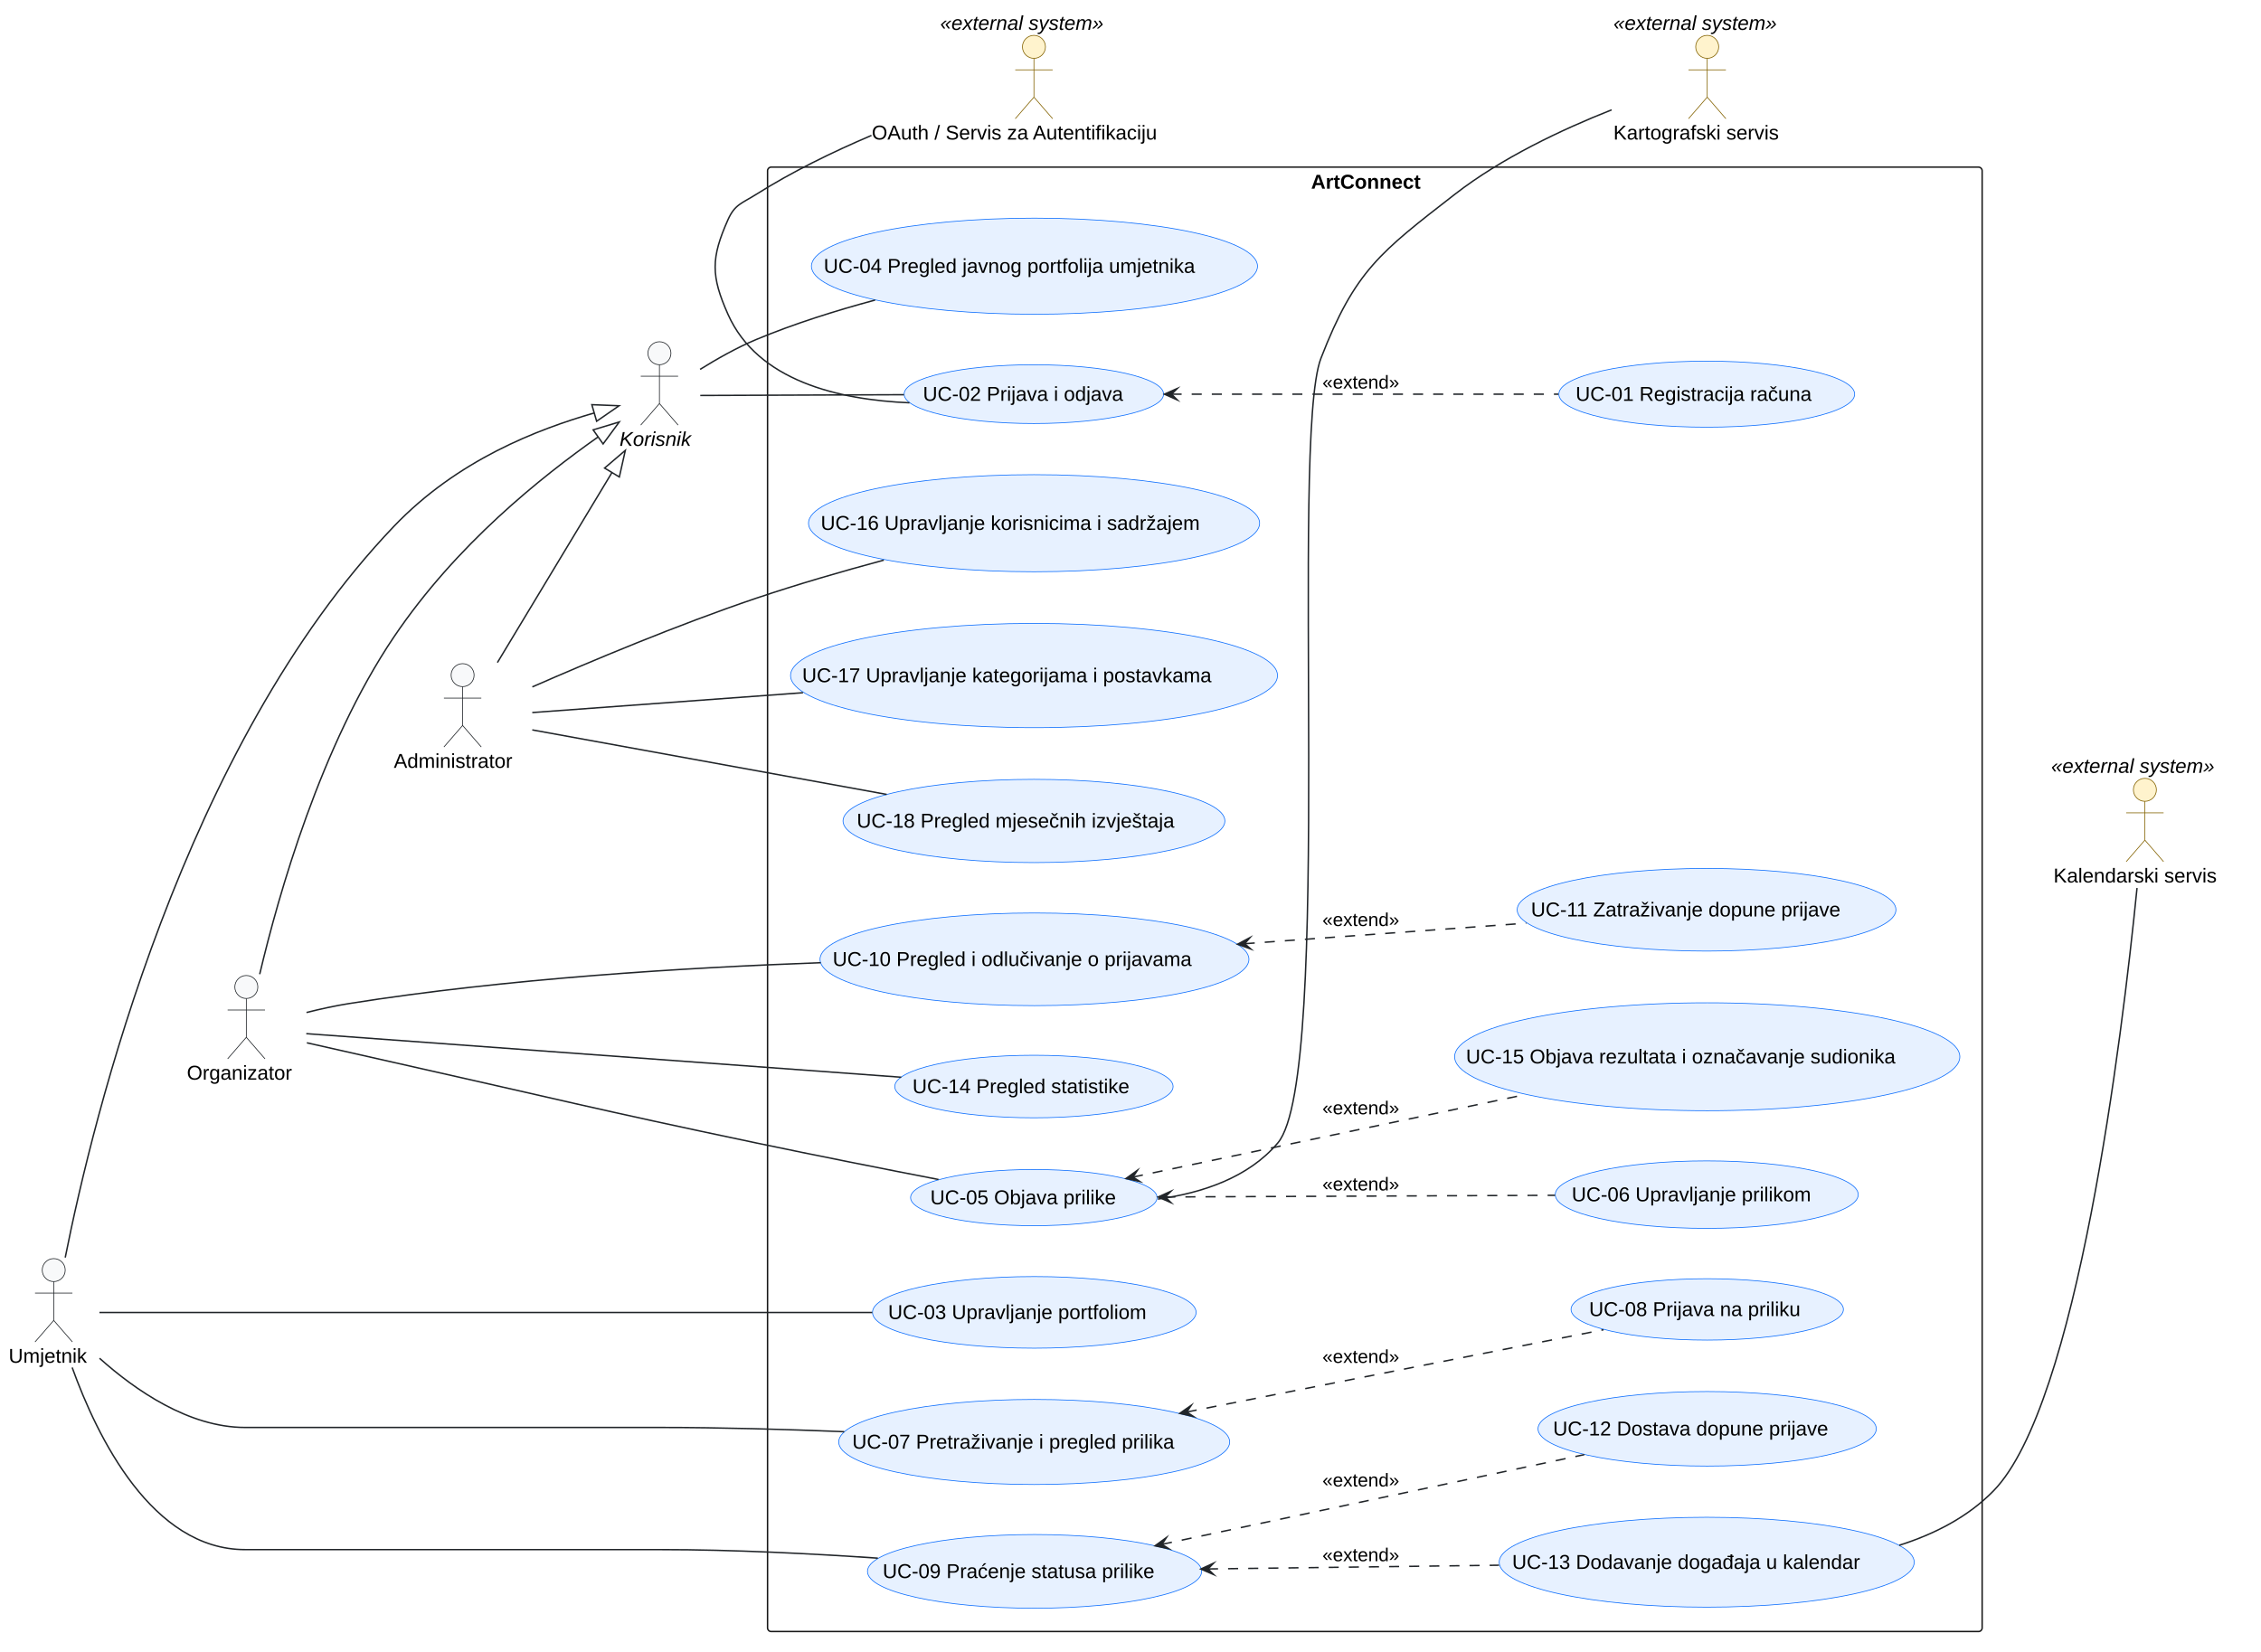
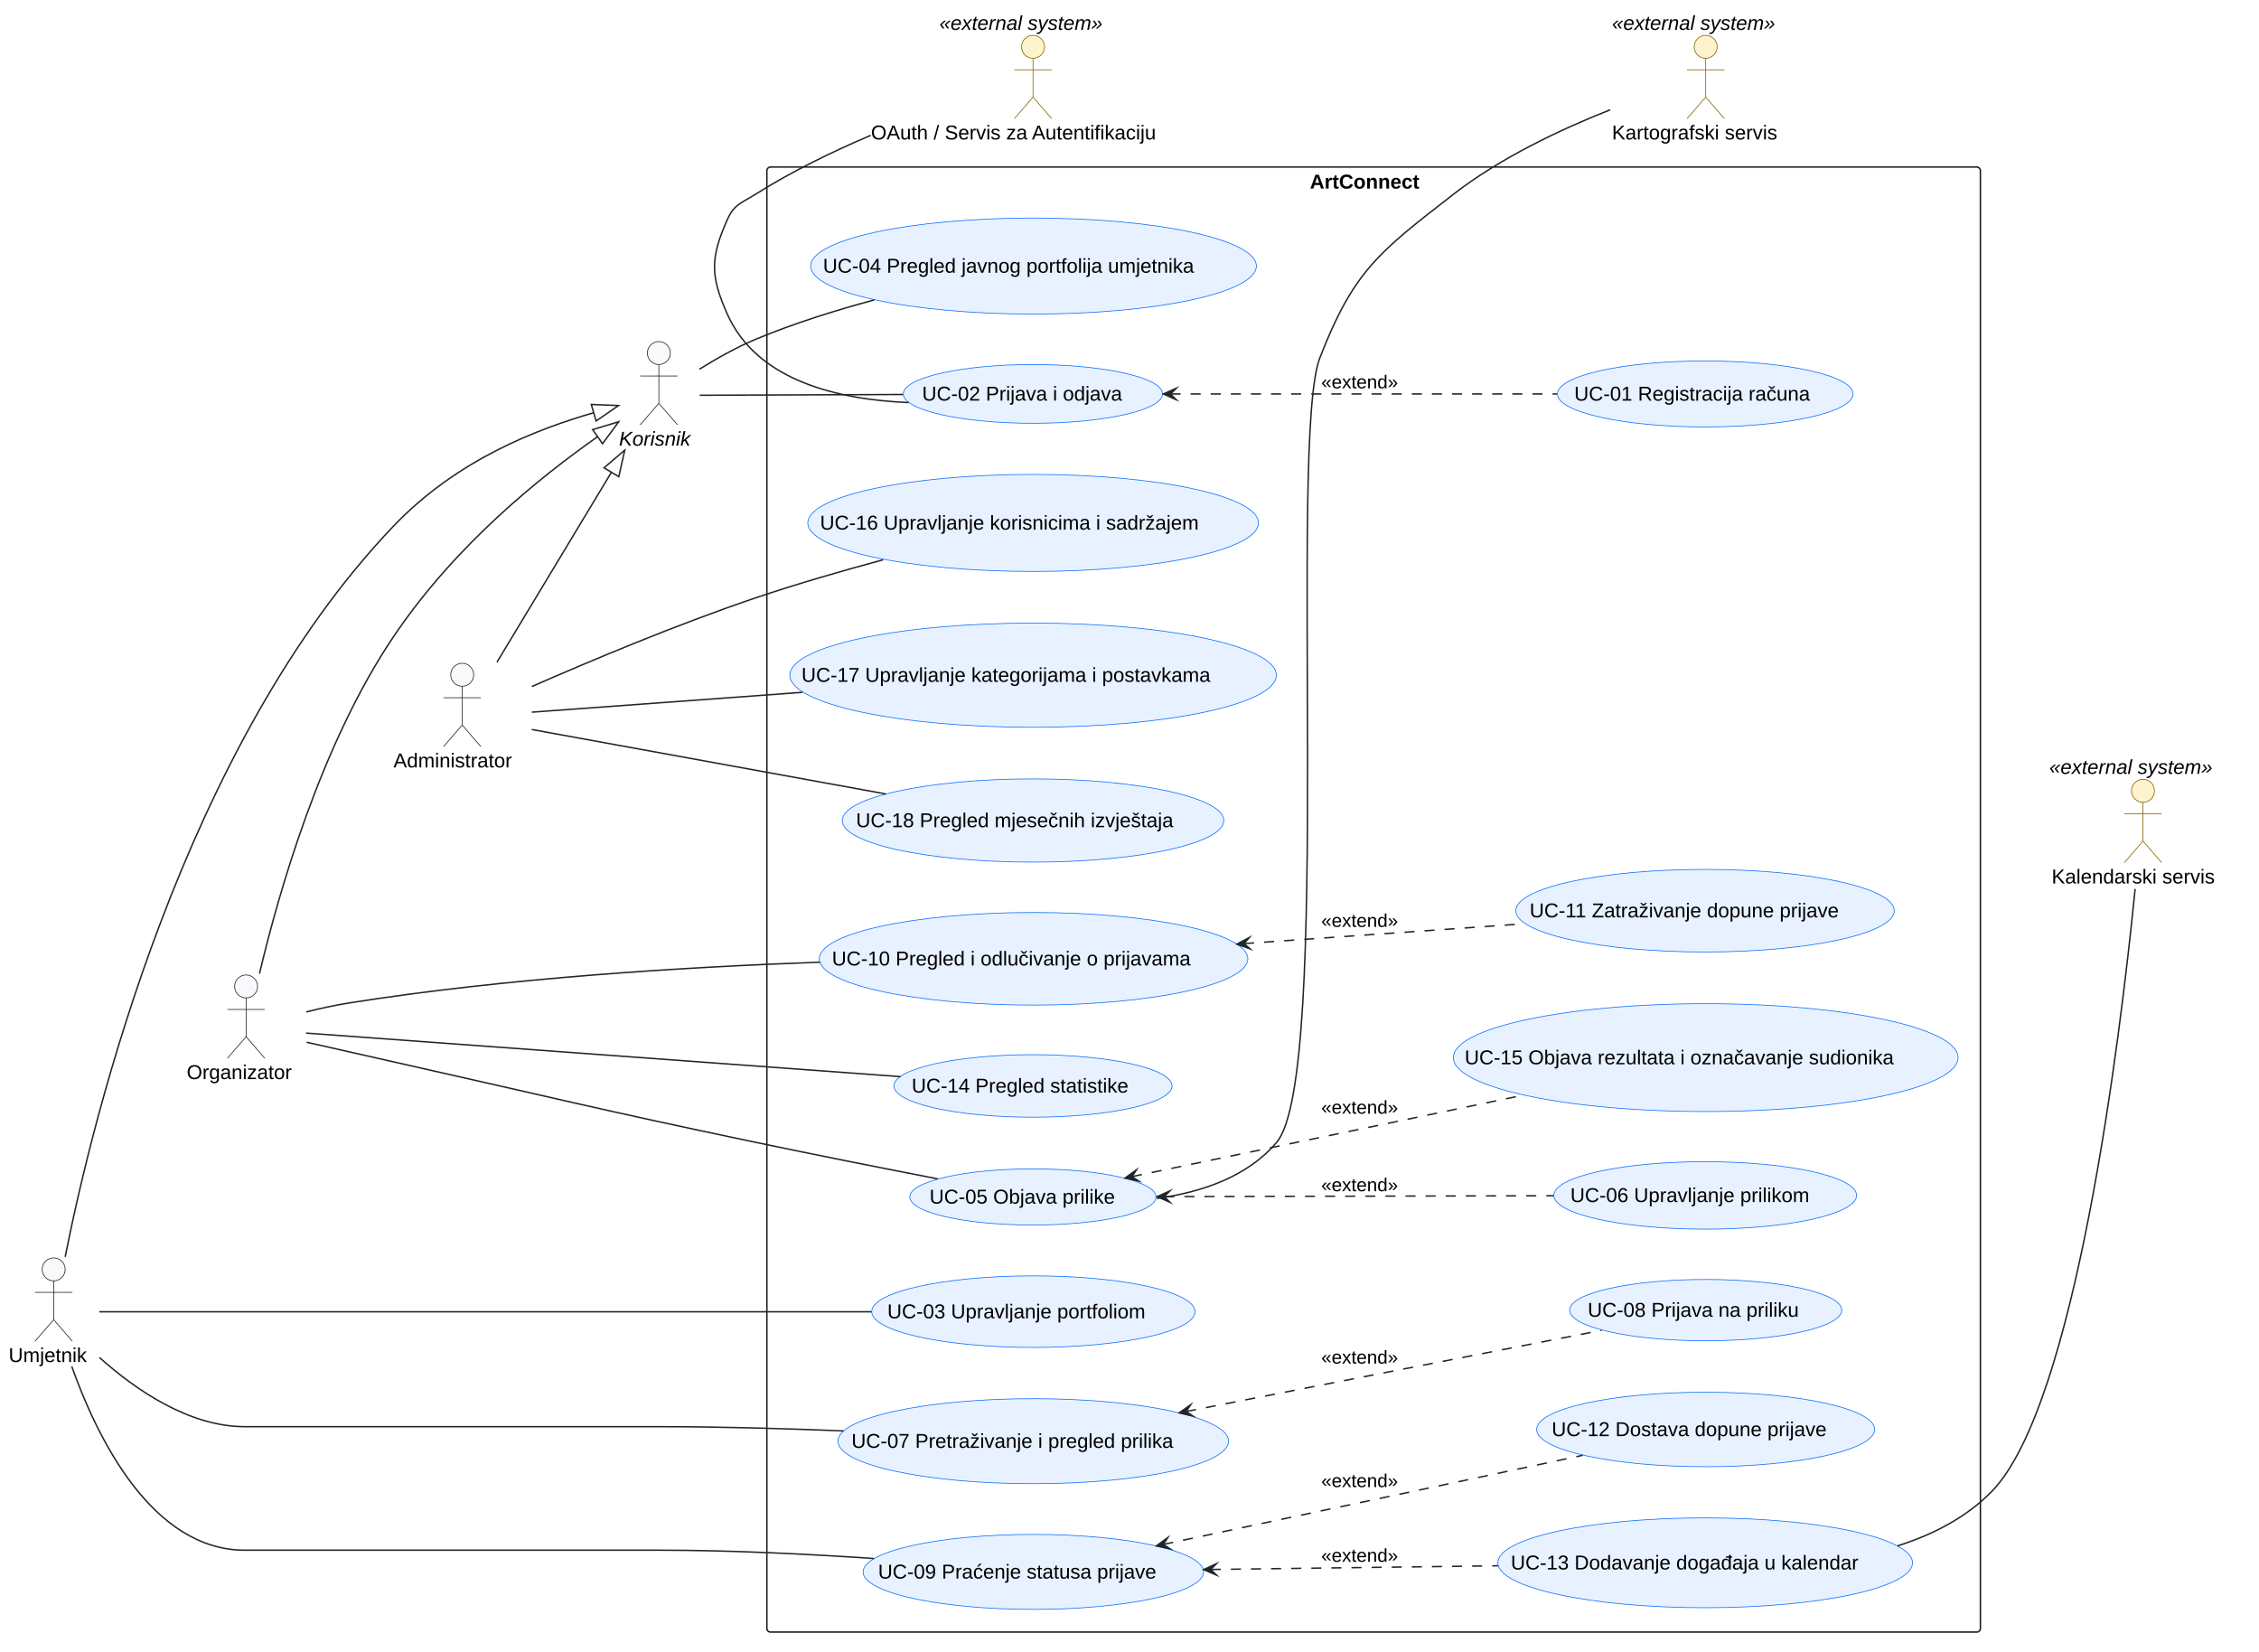
- <svg xmlns="http://www.w3.org/2000/svg" version="1.1" data-diagram-type="DESCRIPTION" style="width:1573px;height:1149px;background:#FFFFFF;" width="1573px" height="1149px" viewBox="0 0 1573 1149" zoomAndPan="magnify" preserveAspectRatio="none" contentStyleType="text/css">
+ <svg xmlns="http://www.w3.org/2000/svg" version="1.1" data-diagram-type="DESCRIPTION" style="width:1573px;height:1150px;background:#FFFFFF;" width="1573px" height="1150px" viewBox="0 0 1573 1150" zoomAndPan="magnify" preserveAspectRatio="none" contentStyleType="text/css">
  <defs />
  <g font-family="sans-serif" lengthAdjust="spacing">
    <g class="cluster" data-qualified-name="ArtConnect" id="ent0015" data-source-line="100">
-       <rect x="534" y="116.302" width="845" height="1019" fill="none" style="stroke:#181818;stroke-width:1;" rx="2.5" ry="2.5" />
+       <rect x="534" y="116.302" width="845" height="1020" fill="none" style="stroke:#181818;stroke-width:1;" rx="2.5" ry="2.5" />
      <text x="912.128" y="131.297" fill="#000" font-size="14" textLength="88.744" font-weight="700" font-family="Arial">ArtConnect</text>
    </g>
    <g class="entity" data-qualified-name="ArtConnect.UC_Registracija" id="ent0016" data-source-line="103">
      <ellipse cx="1187.404" cy="274.283" rx="102.904" ry="22.981" fill="#E7F1FF" style="stroke:#0D6EFD;stroke-width:0.5;" />
      <text x="1096.185" y="278.931" fill="#000" font-size="14" textLength="182.438" font-family="Arial">UC-01 Registracija računa</text>
    </g>
    <g class="entity" data-qualified-name="ArtConnect.UC_PrijavaOdjava" id="ent0017" data-source-line="104">
      <ellipse cx="719.263" cy="274.254" rx="90.263" ry="20.453" fill="#E7F1FF" style="stroke:#0D6EFD;stroke-width:0.5;" />
      <text x="642.095" y="278.903" fill="#000" font-size="14" textLength="154.335" font-family="Arial">UC-02 Prijava i odjava</text>
    </g>
    <g class="entity" data-qualified-name="ArtConnect.UC_Portfolio" id="ent0018" data-source-line="107">
      <ellipse cx="719.581" cy="913.218" rx="112.581" ry="24.916" fill="#E7F1FF" style="stroke:#0D6EFD;stroke-width:0.5;" />
      <text x="617.856" y="917.866" fill="#000" font-size="14" textLength="203.451" font-family="Arial">UC-03 Upravljanje portfoliom</text>
    </g>
    <g class="entity" data-qualified-name="ArtConnect.UC_PregledUmjetnika" id="ent0019" data-source-line="108">
      <ellipse cx="719.679" cy="185.238" rx="155.179" ry="33.436" fill="#E7F1FF" style="stroke:#0D6EFD;stroke-width:0.5;" />
      <text x="573.055" y="189.886" fill="#000" font-size="14" textLength="293.248" font-family="Arial">UC-04 Pregled javnog portfolija umjetnika</text>
    </g>
    <g class="entity" data-qualified-name="ArtConnect.UC_PregledPrilika" id="ent0020" data-source-line="111">
      <ellipse cx="719.506" cy="1003.403" rx="136.006" ry="29.601" fill="#E7F1FF" style="stroke:#0D6EFD;stroke-width:0.5;" />
      <text x="592.894" y="1008.051" fill="#000" font-size="14" textLength="253.224" font-family="Arial">UC-07 Pretraživanje i pregled prilika</text>
    </g>
    <g class="entity" data-qualified-name="ArtConnect.UC_PrijavaPrilika" id="ent0021" data-source-line="112">
-       <ellipse cx="1187.745" cy="911.151" rx="94.745" ry="21.349" fill="#E7F1FF" style="stroke:#0D6EFD;stroke-width:0.5;" />
-       <text x="1105.543" y="915.799" fill="#000" font-size="14" textLength="164.404" font-family="Arial">UC-08 Prijava na priliku</text>
+       <ellipse cx="1187.745" cy="912.151" rx="94.745" ry="21.349" fill="#E7F1FF" style="stroke:#0D6EFD;stroke-width:0.5;" />
+       <text x="1105.543" y="916.799" fill="#000" font-size="14" textLength="164.404" font-family="Arial">UC-08 Prijava na priliku</text>
    </g>
    <g class="entity" data-qualified-name="ArtConnect.UC_Status" id="ent0022" data-source-line="113">
-       <ellipse cx="719.749" cy="1093.452" rx="116.249" ry="25.65" fill="#E7F1FF" style="stroke:#0D6EFD;stroke-width:0.5;" />
-       <text x="614.082" y="1098.1" fill="#000" font-size="14" textLength="211.333" font-family="Arial">UC-09 Praćenje statusa prilike</text>
+       <ellipse cx="719.523" cy="1094.406" rx="118.523" ry="26.105" fill="#E7F1FF" style="stroke:#0D6EFD;stroke-width:0.5;" />
+       <text x="611.423" y="1099.055" fill="#000" font-size="14" textLength="216.2" font-family="Arial">UC-09 Praćenje statusa prijave</text>
    </g>
    <g class="entity" data-qualified-name="ArtConnect.UC_DopunaUmjetnik" id="ent0023" data-source-line="114">
-       <ellipse cx="1187.685" cy="994.239" rx="117.685" ry="25.937" fill="#E7F1FF" style="stroke:#0D6EFD;stroke-width:0.5;" />
-       <text x="1080.481" y="998.887" fill="#000" font-size="14" textLength="214.409" font-family="Arial">UC-12 Dostava dopune prijave</text>
+       <ellipse cx="1187.685" cy="995.239" rx="117.685" ry="25.937" fill="#E7F1FF" style="stroke:#0D6EFD;stroke-width:0.5;" />
+       <text x="1080.481" y="999.887" fill="#000" font-size="14" textLength="214.409" font-family="Arial">UC-12 Dostava dopune prijave</text>
    </g>
    <g class="entity" data-qualified-name="ArtConnect.UC_Kalendar" id="ent0024" data-source-line="115">
-       <ellipse cx="1187.373" cy="1087.076" rx="144.373" ry="31.275" fill="#E7F1FF" style="stroke:#0D6EFD;stroke-width:0.5;" />
-       <text x="1051.998" y="1091.725" fill="#000" font-size="14" textLength="270.751" font-family="Arial">UC-13 Dodavanje događaja u kalendar</text>
+       <ellipse cx="1187.373" cy="1088.076" rx="144.373" ry="31.275" fill="#E7F1FF" style="stroke:#0D6EFD;stroke-width:0.5;" />
+       <text x="1051.998" y="1092.725" fill="#000" font-size="14" textLength="270.751" font-family="Arial">UC-13 Dodavanje događaja u kalendar</text>
    </g>
    <g class="entity" data-qualified-name="ArtConnect.UC_ObjavaPrilike" id="ent0025" data-source-line="118">
      <ellipse cx="719.254" cy="833.353" rx="85.754" ry="19.551" fill="#E7F1FF" style="stroke:#0D6EFD;stroke-width:0.5;" />
      <text x="647.224" y="838.001" fill="#000" font-size="14" textLength="144.061" font-family="Arial">UC-05 Objava prilike</text>
    </g>
    <g class="entity" data-qualified-name="ArtConnect.UC_UpravljanjePrilikom" id="ent0026" data-source-line="119">
-       <ellipse cx="1187.403" cy="831.282" rx="105.403" ry="23.481" fill="#E7F1FF" style="stroke:#0D6EFD;stroke-width:0.5;" />
-       <text x="1093.454" y="835.931" fill="#000" font-size="14" textLength="187.899" font-family="Arial">UC-06 Upravljanje prilikom</text>
+       <ellipse cx="1187.403" cy="832.282" rx="105.403" ry="23.481" fill="#E7F1FF" style="stroke:#0D6EFD;stroke-width:0.5;" />
+       <text x="1093.454" y="836.931" fill="#000" font-size="14" textLength="187.899" font-family="Arial">UC-06 Upravljanje prilikom</text>
    </g>
    <g class="entity" data-qualified-name="ArtConnect.UC_PregledPrijave" id="ent0027" data-source-line="120">
      <ellipse cx="719.695" cy="667.541" rx="149.195" ry="32.239" fill="#E7F1FF" style="stroke:#0D6EFD;stroke-width:0.5;" />
      <text x="579.292" y="672.189" fill="#000" font-size="14" textLength="280.807" font-family="Arial">UC-10 Pregled i odlučivanje o prijavama</text>
    </g>
    <g class="entity" data-qualified-name="ArtConnect.UC_DopunaOrganizator" id="ent0028" data-source-line="121">
-       <ellipse cx="1187.27" cy="633.056" rx="131.77" ry="28.754" fill="#E7F1FF" style="stroke:#0D6EFD;stroke-width:0.5;" />
-       <text x="1065.115" y="637.704" fill="#000" font-size="14" textLength="244.31" font-family="Arial">UC-11 Zatraživanje dopune prijave</text>
+       <ellipse cx="1187.27" cy="634.056" rx="131.77" ry="28.754" fill="#E7F1FF" style="stroke:#0D6EFD;stroke-width:0.5;" />
+       <text x="1065.115" y="638.704" fill="#000" font-size="14" textLength="244.31" font-family="Arial">UC-11 Zatraživanje dopune prijave</text>
    </g>
    <g class="entity" data-qualified-name="ArtConnect.UC_Statistika" id="ent0029" data-source-line="122">
      <ellipse cx="719.315" cy="756.065" rx="96.815" ry="21.763" fill="#E7F1FF" style="stroke:#0D6EFD;stroke-width:0.5;" />
      <text x="634.809" y="760.713" fill="#000" font-size="14" textLength="169.012" font-family="Arial">UC-14 Pregled statistike</text>
    </g>
    <g class="entity" data-qualified-name="ArtConnect.UC_Rezultati" id="ent0030" data-source-line="123">
-       <ellipse cx="1187.737" cy="735.349" rx="175.737" ry="37.547" fill="#E7F1FF" style="stroke:#0D6EFD;stroke-width:0.5;" />
-       <text x="1019.874" y="739.998" fill="#000" font-size="14" textLength="335.727" font-family="Arial">UC-15 Objava rezultata i označavanje sudionika</text>
+       <ellipse cx="1187.737" cy="736.349" rx="175.737" ry="37.547" fill="#E7F1FF" style="stroke:#0D6EFD;stroke-width:0.5;" />
+       <text x="1019.874" y="740.998" fill="#000" font-size="14" textLength="335.727" font-family="Arial">UC-15 Objava rezultata i označavanje sudionika</text>
    </g>
    <g class="entity" data-qualified-name="ArtConnect.UC_AdmKorisnici" id="ent0031" data-source-line="126">
      <ellipse cx="719.406" cy="364.083" rx="156.906" ry="33.781" fill="#E7F1FF" style="stroke:#0D6EFD;stroke-width:0.5;" />
      <text x="570.991" y="368.731" fill="#000" font-size="14" textLength="296.83" font-family="Arial">UC-16 Upravljanje korisnicima i sadržajem</text>
    </g>
    <g class="entity" data-qualified-name="ArtConnect.UC_AdmKategorije" id="ent0032" data-source-line="127">
      <ellipse cx="719.387" cy="470.079" rx="169.387" ry="36.277" fill="#E7F1FF" style="stroke:#0D6EFD;stroke-width:0.5;" />
      <text x="558.065" y="474.728" fill="#000" font-size="14" textLength="322.643" font-family="Arial">UC-17 Upravljanje kategorijama i postavkama</text>
    </g>
    <g class="entity" data-qualified-name="ArtConnect.UC_Izvjestaj" id="ent0033" data-source-line="128">
      <ellipse cx="719.34" cy="571.27" rx="132.84" ry="28.968" fill="#E7F1FF" style="stroke:#0D6EFD;stroke-width:0.5;" />
      <text x="596.058" y="575.918" fill="#000" font-size="14" textLength="246.565" font-family="Arial">UC-18 Pregled mjesečnih izvještaja</text>
    </g>
    <g class="entity" data-qualified-name="Korisnik" id="ent0001" data-source-line="70">
      <ellipse cx="458.778" cy="245.802" rx="8" ry="8" fill="#F8F9FA" style="stroke:#212529;stroke-width:0.5;" />
      <path d="M458.778,253.802 L458.778,280.802 M445.778,261.802 L471.778,261.802 M458.778,280.802 L445.778,295.802 M458.778,280.802 L471.778,295.802" style="stroke:#212529;stroke-width:0.5;" fill="none" />
      <text x="431" y="310.297" fill="#000" font-size="14" textLength="55.556" font-style="italic" font-family="Arial">Korisnik</text>
    </g>
    <g class="entity" data-qualified-name="Umjetnik" id="ent0002" data-source-line="71">
      <ellipse cx="37.374" cy="883.802" rx="8" ry="8" fill="#F8F9FA" style="stroke:#212529;stroke-width:0.5;" />
      <path d="M37.374,891.802 L37.374,918.802 M24.374,899.802 L50.374,899.802 M37.374,918.802 L24.374,933.802 M37.374,918.802 L50.374,933.802" style="stroke:#212529;stroke-width:0.5;" fill="none" />
      <text x="6" y="948.297" fill="#000" font-size="14" textLength="62.747" font-family="Arial">Umjetnik</text>
    </g>
    <g class="entity" data-qualified-name="Organizator" id="ent0003" data-source-line="72">
      <ellipse cx="171.371" cy="686.802" rx="8" ry="8" fill="#F8F9FA" style="stroke:#212529;stroke-width:0.5;" />
      <path d="M171.371,694.802 L171.371,721.802 M158.371,702.802 L184.371,702.802 M171.371,721.802 L158.371,736.802 M171.371,721.802 L184.371,736.802" style="stroke:#212529;stroke-width:0.5;" fill="none" />
      <text x="130" y="751.297" fill="#000" font-size="14" textLength="82.742" font-family="Arial">Organizator</text>
    </g>
    <g class="entity" data-qualified-name="Administrator" id="ent0004" data-source-line="73">
      <ellipse cx="321.841" cy="469.802" rx="8" ry="8" fill="#F8F9FA" style="stroke:#212529;stroke-width:0.5;" />
      <path d="M321.841,477.802 L321.841,504.802 M308.841,485.802 L334.841,485.802 M321.841,504.802 L308.841,519.802 M321.841,504.802 L334.841,519.802" style="stroke:#212529;stroke-width:0.5;" fill="none" />
      <text x="274" y="534.297" fill="#000" font-size="14" textLength="95.683" font-family="Arial">Administrator</text>
    </g>
    <g class="entity" data-qualified-name="OAuth" id="ent0010" data-source-line="87">
      <ellipse cx="719.331" cy="32.599" rx="8" ry="8" fill="#FFF3CD" style="stroke:#856404;stroke-width:0.5;" />
      <path d="M719.331,40.599 L719.331,67.599 M706.331,48.599 L732.331,48.599 M719.331,67.599 L706.331,82.599 M719.331,67.599 L732.331,82.599" style="stroke:#856404;stroke-width:0.5;" fill="none" />
      <text x="606.5" y="97.094" fill="#000" font-size="14" textLength="225.661" font-family="Arial">OAuth / Servis za Autentifikaciju</text>
      <text x="654.109" y="20.797" fill="#000" font-size="14" textLength="130.443" font-style="italic" font-family="Arial">«external system»</text>
    </g>
    <g class="entity" data-qualified-name="Maps" id="ent0011" data-source-line="88">
      <ellipse cx="1187.722" cy="32.599" rx="8" ry="8" fill="#FFF3CD" style="stroke:#856404;stroke-width:0.5;" />
      <path d="M1187.722,40.599 L1187.722,67.599 M1174.722,48.599 L1200.722,48.599 M1187.722,67.599 L1174.722,82.599 M1187.722,67.599 L1200.722,82.599" style="stroke:#856404;stroke-width:0.5;" fill="none" />
      <text x="1122.425" y="97.094" fill="#000" font-size="14" textLength="130.594" font-family="Arial">Kartografski servis</text>
      <text x="1122.5" y="20.797" fill="#000" font-size="14" textLength="130.443" font-style="italic" font-family="Arial">«external system»</text>
    </g>
    <g class="entity" data-qualified-name="Cal" id="ent0012" data-source-line="89">
-       <ellipse cx="1492.222" cy="549.599" rx="8" ry="8" fill="#FFF3CD" style="stroke:#856404;stroke-width:0.5;" />
-       <path d="M1492.222,557.599 L1492.222,584.599 M1479.222,565.599 L1505.222,565.599 M1492.222,584.599 L1479.222,599.599 M1492.222,584.599 L1505.222,599.599" style="stroke:#856404;stroke-width:0.5;" fill="none" />
-       <text x="1428.606" y="614.094" fill="#000" font-size="14" textLength="127.23" font-family="Arial">Kalendarski servis</text>
-       <text x="1427" y="537.797" fill="#000" font-size="14" textLength="130.443" font-style="italic" font-family="Arial">«external system»</text>
+       <ellipse cx="1492.222" cy="550.599" rx="8" ry="8" fill="#FFF3CD" style="stroke:#856404;stroke-width:0.5;" />
+       <path d="M1492.222,558.599 L1492.222,585.599 M1479.222,566.599 L1505.222,566.599 M1492.222,585.599 L1479.222,600.599 M1492.222,585.599 L1505.222,600.599" style="stroke:#856404;stroke-width:0.5;" fill="none" />
+       <text x="1428.606" y="615.094" fill="#000" font-size="14" textLength="127.23" font-family="Arial">Kalendarski servis</text>
+       <text x="1427" y="538.797" fill="#000" font-size="14" textLength="130.443" font-style="italic" font-family="Arial">«external system»</text>
    </g>
    <g class="link" data-entity-1="ent0002" data-entity-2="ent0001" id="lnk5" data-source-line="75" data-link-type="extension">
      <path d="M45.38,875.072 C64.65,778.122 127.58,519.552 274,366.302 C318.31,319.922 373.992,298.784 413.412,287.354" style="stroke:#212529;stroke-width:1;" fill="none" id="Umjetnik-to-Korisnik" />
      <polygon points="430.7,282.342,411.741,281.592,415.083,293.117,430.7,282.342" fill="none" style="stroke:#212529;stroke-width:1;stroke-linejoin:miter;stroke-miterlimit:10;" />
    </g>
    <g class="link" data-entity-1="ent0003" data-entity-2="ent0001" id="lnk6" data-source-line="76" data-link-type="extension">
      <path d="M180.68,677.892 C193.77,622.492 223.25,518.552 274,443.302 C317.66,378.572 376.529,331.988 416.119,304.018" style="stroke:#212529;stroke-width:1;" fill="none" id="Organizator-to-Korisnik" />
      <polygon points="430.82,293.632,412.657,299.118,419.581,308.918,430.82,293.632" fill="none" style="stroke:#212529;stroke-width:1;stroke-linejoin:miter;stroke-miterlimit:10;" />
    </g>
    <g class="link" data-entity-1="ent0004" data-entity-2="ent0001" id="lnk7" data-source-line="77" data-link-type="extension">
      <path d="M346.05,461.052 C370.91,419.812 400.941,369.99 425.751,328.81" style="stroke:#212529;stroke-width:1;" fill="none" id="Administrator-to-Korisnik" />
      <polygon points="435.04,313.392,420.612,325.713,430.89,331.906,435.04,313.392" fill="none" style="stroke:#212529;stroke-width:1;stroke-linejoin:miter;stroke-miterlimit:10;" />
    </g>
    <g class="link" data-entity-1="ent0001" data-entity-2="ent0017" id="lnk34" data-source-line="136" data-link-type="association">
      <path d="M487.18,275.192 C520.62,275.072 579.1,274.842 628.89,274.652" style="stroke:#212529;stroke-width:1;" fill="none" id="Korisnik-UC_PrijavaOdjava" />
    </g>
    <g class="link" data-entity-1="ent0001" data-entity-2="ent0019" id="lnk35" data-source-line="137" data-link-type="association">
      <path d="M487.06,257.032 C498.67,249.802 512.62,241.902 526,236.302 C552.15,225.362 581.3,216.192 608.84,208.792" style="stroke:#212529;stroke-width:1;" fill="none" id="Korisnik-UC_PregledUmjetnika" />
    </g>
    <g class="link" data-entity-1="ent0002" data-entity-2="ent0018" id="lnk36" data-source-line="140" data-link-type="association">
      <path d="M69.17,913.302 C95.93,913.302 135.78,913.302 170.5,913.302 C170.5,913.302 170.5,913.302 460,913.302 C508.13,913.302 561.31,913.302 606.85,913.302" style="stroke:#212529;stroke-width:1;" fill="none" id="Umjetnik-UC_Portfolio" />
    </g>
    <g class="link" data-entity-1="ent0002" data-entity-2="ent0020" id="lnk37" data-source-line="141" data-link-type="association">
      <path d="M69.26,945.152 C94.2,967.462 131.51,993.302 170.5,993.302 C170.5,993.302 170.5,993.302 460,993.302 C501.43,993.302 546.57,994.602 587.36,996.262" style="stroke:#212529;stroke-width:1;" fill="none" id="Umjetnik-UC_PregledPrilika" />
    </g>
    <g class="link" data-entity-1="ent0002" data-entity-2="ent0022" id="lnk38" data-source-line="142" data-link-type="association">
-       <path d="M50.2,951.572 C67.76,1000.312 105.94,1078.302 170.5,1078.302 C170.5,1078.302 170.5,1078.302 460,1078.302 C509.56,1078.302 564.38,1081.082 610.73,1084.252" style="stroke:#212529;stroke-width:1;" fill="none" id="Umjetnik-UC_Status" />
+       <path d="M49.98,951.382 C67.39,1000.392 105.51,1079.302 170.5,1079.302 C170.5,1079.302 170.5,1079.302 460,1079.302 C508.78,1079.302 562.64,1081.992 608.52,1085.102" style="stroke:#212529;stroke-width:1;" fill="none" id="Umjetnik-UC_Status" />
    </g>
    <g class="link" data-entity-1="ent0003" data-entity-2="ent0025" id="lnk39" data-source-line="145" data-link-type="association">
      <path d="M213.48,725.632 C231.97,729.822 254.08,734.832 274,739.302 C385.95,764.422 413.71,771.742 526,795.302 C568.17,804.152 615.67,813.532 652.93,820.762" style="stroke:#212529;stroke-width:1;" fill="none" id="Organizator-UC_ObjavaPrilike" />
    </g>
    <g class="link" data-entity-1="ent0003" data-entity-2="ent0027" id="lnk40" data-source-line="146" data-link-type="association">
      <path d="M213.24,704.542 C222.92,702.122 233.27,699.852 243,698.302 C352.07,680.972 476.7,673.292 570.99,669.902" style="stroke:#212529;stroke-width:1;" fill="none" id="Organizator-UC_PregledPrijave" />
    </g>
    <g class="link" data-entity-1="ent0003" data-entity-2="ent0029" id="lnk41" data-source-line="147" data-link-type="association">
      <path d="M213.09,719.272 C300.15,725.652 506.64,740.782 627.02,749.602" style="stroke:#212529;stroke-width:1;" fill="none" id="Organizator-UC_Statistika" />
    </g>
    <g class="link" data-entity-1="ent0004" data-entity-2="ent0031" id="lnk42" data-source-line="150" data-link-type="association">
      <path d="M370.35,477.982 C411.1,460.112 471.71,434.652 526,416.302 C554.53,406.662 585.9,397.562 614.89,389.762" style="stroke:#212529;stroke-width:1;" fill="none" id="Administrator-UC_AdmKorisnici" />
    </g>
    <g class="link" data-entity-1="ent0004" data-entity-2="ent0032" id="lnk43" data-source-line="151" data-link-type="association">
      <path d="M370.31,495.832 C416.96,492.412 490.9,486.992 558.66,482.022" style="stroke:#212529;stroke-width:1;" fill="none" id="Administrator-UC_AdmKategorije" />
    </g>
    <g class="link" data-entity-1="ent0004" data-entity-2="ent0033" id="lnk44" data-source-line="152" data-link-type="association">
      <path d="M370.31,507.912 C430.9,518.942 537.53,538.362 616.88,552.802" style="stroke:#212529;stroke-width:1;" fill="none" id="Administrator-UC_Izvjestaj" />
    </g>
    <g class="link" data-entity-1="ent0017" data-entity-2="ent0016" id="lnk45" data-source-line="158" data-link-type="dependency">
      <path d="M815.07,274.302 C893.46,274.302 1002.3,274.302 1084.24,274.302" style="stroke:#212529;stroke-width:1;stroke-dasharray:7,7;" fill="none" id="UC_PrijavaOdjava-backto-UC_Registracija" />
      <polygon points="810.07,274.302,819.07,278.302,815.07,274.302,819.07,270.302,810.07,274.302" fill="#212529" style="stroke:#212529;stroke-width:1;stroke-linejoin:miter;stroke-miterlimit:10;" />
      <text x="920" y="270.369" fill="#000" font-size="13" textLength="61.185" font-family="Arial">«extend»</text>
    </g>
    <g class="link" data-entity-1="ent0020" data-entity-2="ent0021" id="lnk46" data-source-line="159" data-link-type="dependency">
-       <path d="M825.655,982.543 C914.465,965.003 1036.98,940.822 1115.6,925.302" style="stroke:#212529;stroke-width:1;stroke-dasharray:7,7;" fill="none" id="UC_PregledPrilika-backto-UC_PrijavaPrilika" />
-       <polygon points="820.75,983.512,830.354,985.692,825.655,982.543,828.804,977.844,820.75,983.512" fill="#212529" style="stroke:#212529;stroke-width:1;stroke-linejoin:miter;stroke-miterlimit:10;" />
-       <text x="920" y="948.369" fill="#000" font-size="13" textLength="61.185" font-family="Arial">«extend»</text>
+       <path d="M825.947,982.714 C914.647,965.394 1036.78,941.542 1115.33,926.202" style="stroke:#212529;stroke-width:1;stroke-dasharray:7,7;" fill="none" id="UC_PregledPrilika-backto-UC_PrijavaPrilika" />
+       <polygon points="821.04,983.672,830.64,985.873,825.947,982.714,829.107,978.021,821.04,983.672" fill="#212529" style="stroke:#212529;stroke-width:1;stroke-linejoin:miter;stroke-miterlimit:10;" />
+       <text x="920" y="949.369" fill="#000" font-size="13" textLength="61.185" font-family="Arial">«extend»</text>
    </g>
    <g class="link" data-entity-1="ent0022" data-entity-2="ent0023" id="lnk47" data-source-line="160" data-link-type="dependency">
-       <path d="M808.431,1074.623 C892.691,1056.723 1017.55,1030.192 1102.24,1012.202" style="stroke:#212529;stroke-width:1;stroke-dasharray:7,7;" fill="none" id="UC_Status-backto-UC_DopunaUmjetnik" />
-       <polygon points="803.54,1075.662,813.175,1077.704,808.431,1074.623,811.512,1069.879,803.54,1075.662" fill="#212529" style="stroke:#212529;stroke-width:1;stroke-linejoin:miter;stroke-miterlimit:10;" />
-       <text x="920" y="1034.369" fill="#000" font-size="13" textLength="61.185" font-family="Arial">«extend»</text>
+       <path d="M810.051,1075.273 C894.281,1057.383 1017.9,1031.122 1102.05,1013.242" style="stroke:#212529;stroke-width:1;stroke-dasharray:7,7;" fill="none" id="UC_Status-backto-UC_DopunaUmjetnik" />
+       <polygon points="805.16,1076.312,814.795,1078.355,810.051,1075.273,813.133,1070.529,805.16,1076.312" fill="#212529" style="stroke:#212529;stroke-width:1;stroke-linejoin:miter;stroke-miterlimit:10;" />
+       <text x="920" y="1035.369" fill="#000" font-size="13" textLength="61.185" font-family="Arial">«extend»</text>
    </g>
    <g class="link" data-entity-1="ent0022" data-entity-2="ent0024" id="lnk48" data-source-line="161" data-link-type="dependency">
-       <path d="M840.39,1091.757 C903.05,1090.947 976.21,1090.012 1042.86,1089.152" style="stroke:#212529;stroke-width:1;stroke-dasharray:7,7;" fill="none" id="UC_Status-backto-UC_Kalendar" />
-       <polygon points="835.39,1091.822,844.441,1095.705,840.39,1091.757,844.338,1087.706,835.39,1091.822" fill="#212529" style="stroke:#212529;stroke-width:1;stroke-linejoin:miter;stroke-miterlimit:10;" />
-       <text x="920" y="1086.369" fill="#000" font-size="13" textLength="61.185" font-family="Arial">«extend»</text>
+       <path d="M843.09,1092.727 C905.38,1091.917 977.38,1090.992 1043.14,1090.152" style="stroke:#212529;stroke-width:1;stroke-dasharray:7,7;" fill="none" id="UC_Status-backto-UC_Kalendar" />
+       <polygon points="838.09,1092.792,847.141,1096.674,843.09,1092.727,847.037,1088.675,838.09,1092.792" fill="#212529" style="stroke:#212529;stroke-width:1;stroke-linejoin:miter;stroke-miterlimit:10;" />
+       <text x="920" y="1087.369" fill="#000" font-size="13" textLength="61.185" font-family="Arial">«extend»</text>
    </g>
    <g class="link" data-entity-1="ent0025" data-entity-2="ent0026" id="lnk49" data-source-line="162" data-link-type="dependency">
-       <path d="M810.7,832.911 C888.44,832.581 998.57,832.112 1081.87,831.752" style="stroke:#212529;stroke-width:1;stroke-dasharray:7,7;" fill="none" id="UC_ObjavaPrilike-backto-UC_UpravljanjePrilikom" />
-       <polygon points="805.7,832.932,814.717,836.894,810.7,832.911,814.683,828.894,805.7,832.932" fill="#212529" style="stroke:#212529;stroke-width:1;stroke-linejoin:miter;stroke-miterlimit:10;" />
-       <text x="920" y="828.369" fill="#000" font-size="13" textLength="61.185" font-family="Arial">«extend»</text>
+       <path d="M810.7,833.111 C888.44,832.941 998.57,832.702 1081.87,832.522" style="stroke:#212529;stroke-width:1;stroke-dasharray:7,7;" fill="none" id="UC_ObjavaPrilike-backto-UC_UpravljanjePrilikom" />
+       <polygon points="805.7,833.122,814.709,837.102,810.7,833.111,814.691,829.102,805.7,833.122" fill="#212529" style="stroke:#212529;stroke-width:1;stroke-linejoin:miter;stroke-miterlimit:10;" />
+       <text x="920" y="829.369" fill="#000" font-size="13" textLength="61.185" font-family="Arial">«extend»</text>
    </g>
    <g class="link" data-entity-1="ent0027" data-entity-2="ent0028" id="lnk50" data-source-line="163" data-link-type="dependency">
-       <path d="M865.937,656.688 C929.847,652.028 999.87,646.922 1061.77,642.402" style="stroke:#212529;stroke-width:1;stroke-dasharray:7,7;" fill="none" id="UC_PregledPrijave-backto-UC_DopunaOrganizator" />
-       <polygon points="860.95,657.052,870.217,660.387,865.937,656.688,869.635,652.408,860.95,657.052" fill="#212529" style="stroke:#212529;stroke-width:1;stroke-linejoin:miter;stroke-miterlimit:10;" />
-       <text x="920" y="644.369" fill="#000" font-size="13" textLength="61.185" font-family="Arial">«extend»</text>
+       <path d="M866.248,656.979 C930.018,652.469 999.79,647.522 1061.55,643.152" style="stroke:#212529;stroke-width:1;stroke-dasharray:7,7;" fill="none" id="UC_PregledPrijave-backto-UC_DopunaOrganizator" />
+       <polygon points="861.26,657.332,870.52,660.687,866.248,656.979,869.955,652.707,861.26,657.332" fill="#212529" style="stroke:#212529;stroke-width:1;stroke-linejoin:miter;stroke-miterlimit:10;" />
+       <text x="920" y="645.369" fill="#000" font-size="13" textLength="61.185" font-family="Arial">«extend»</text>
    </g>
    <g class="link" data-entity-1="ent0025" data-entity-2="ent0030" id="lnk51" data-source-line="164" data-link-type="dependency">
-       <path d="M788.243,819.053 C859.293,804.113 971.87,780.442 1061.73,761.542" style="stroke:#212529;stroke-width:1;stroke-dasharray:7,7;" fill="none" id="UC_ObjavaPrilike-backto-UC_Rezultati" />
-       <polygon points="783.35,820.082,792.98,822.144,788.243,819.053,791.334,814.315,783.35,820.082" fill="#212529" style="stroke:#212529;stroke-width:1;stroke-linejoin:miter;stroke-miterlimit:10;" />
+       <path d="M788.245,819.202 C859.165,804.432 971.46,781.062 1061.25,762.372" style="stroke:#212529;stroke-width:1;stroke-dasharray:7,7;" fill="none" id="UC_ObjavaPrilike-backto-UC_Rezultati" />
+       <polygon points="783.35,820.222,792.977,822.303,788.245,819.202,791.345,814.471,783.35,820.222" fill="#212529" style="stroke:#212529;stroke-width:1;stroke-linejoin:miter;stroke-miterlimit:10;" />
      <text x="920" y="775.369" fill="#000" font-size="13" textLength="61.185" font-family="Arial">«extend»</text>
    </g>
    <g class="link" data-entity-1="ent0017" data-entity-2="ent0010" id="lnk52" data-source-line="171" data-link-type="association">
      <path d="M632.74,280.282 C583.25,278.232 527.09,264.952 506.5,218.802 C494.55,192.012 494.55,179.592 506.5,152.802 C511.25,142.172 516.16,141.522 526,135.302 C550.78,119.632 579.11,105.812 606.3,94.222" style="stroke:#212529;stroke-width:1;" fill="none" id="UC_PrijavaOdjava-OAuth" />
    </g>
    <g class="link" data-entity-1="ent0025" data-entity-2="ent0011" id="lnk53" data-source-line="173" data-link-type="association">
      <path d="M805.55,834.392 C836.36,830.162 868.57,819.462 889,795.302 C928.23,748.912 897.05,305.962 919,249.302 C942.62,188.332 960.37,175.422 1012,135.302 C1044.7,109.892 1086.67,90.092 1121.25,76.432" style="stroke:#212529;stroke-width:1;" fill="none" id="UC_ObjavaPrilike-Maps" />
    </g>
    <g class="link" data-entity-1="ent0024" data-entity-2="ent0012" id="lnk54" data-source-line="175" data-link-type="association">
-       <path d="M1321.33,1075.282 C1345.81,1067.532 1369.22,1055.572 1387,1037.302 C1445.17,977.522 1476.16,723.742 1486.75,617.922" style="stroke:#212529;stroke-width:1;" fill="none" id="UC_Kalendar-Cal" />
+       <path d="M1321.33,1076.282 C1345.81,1068.532 1369.22,1056.572 1387,1038.302 C1445.17,978.522 1476.16,724.742 1486.75,618.922" style="stroke:#212529;stroke-width:1;" fill="none" id="UC_Kalendar-Cal" />
    </g>
  </g>
</svg>
